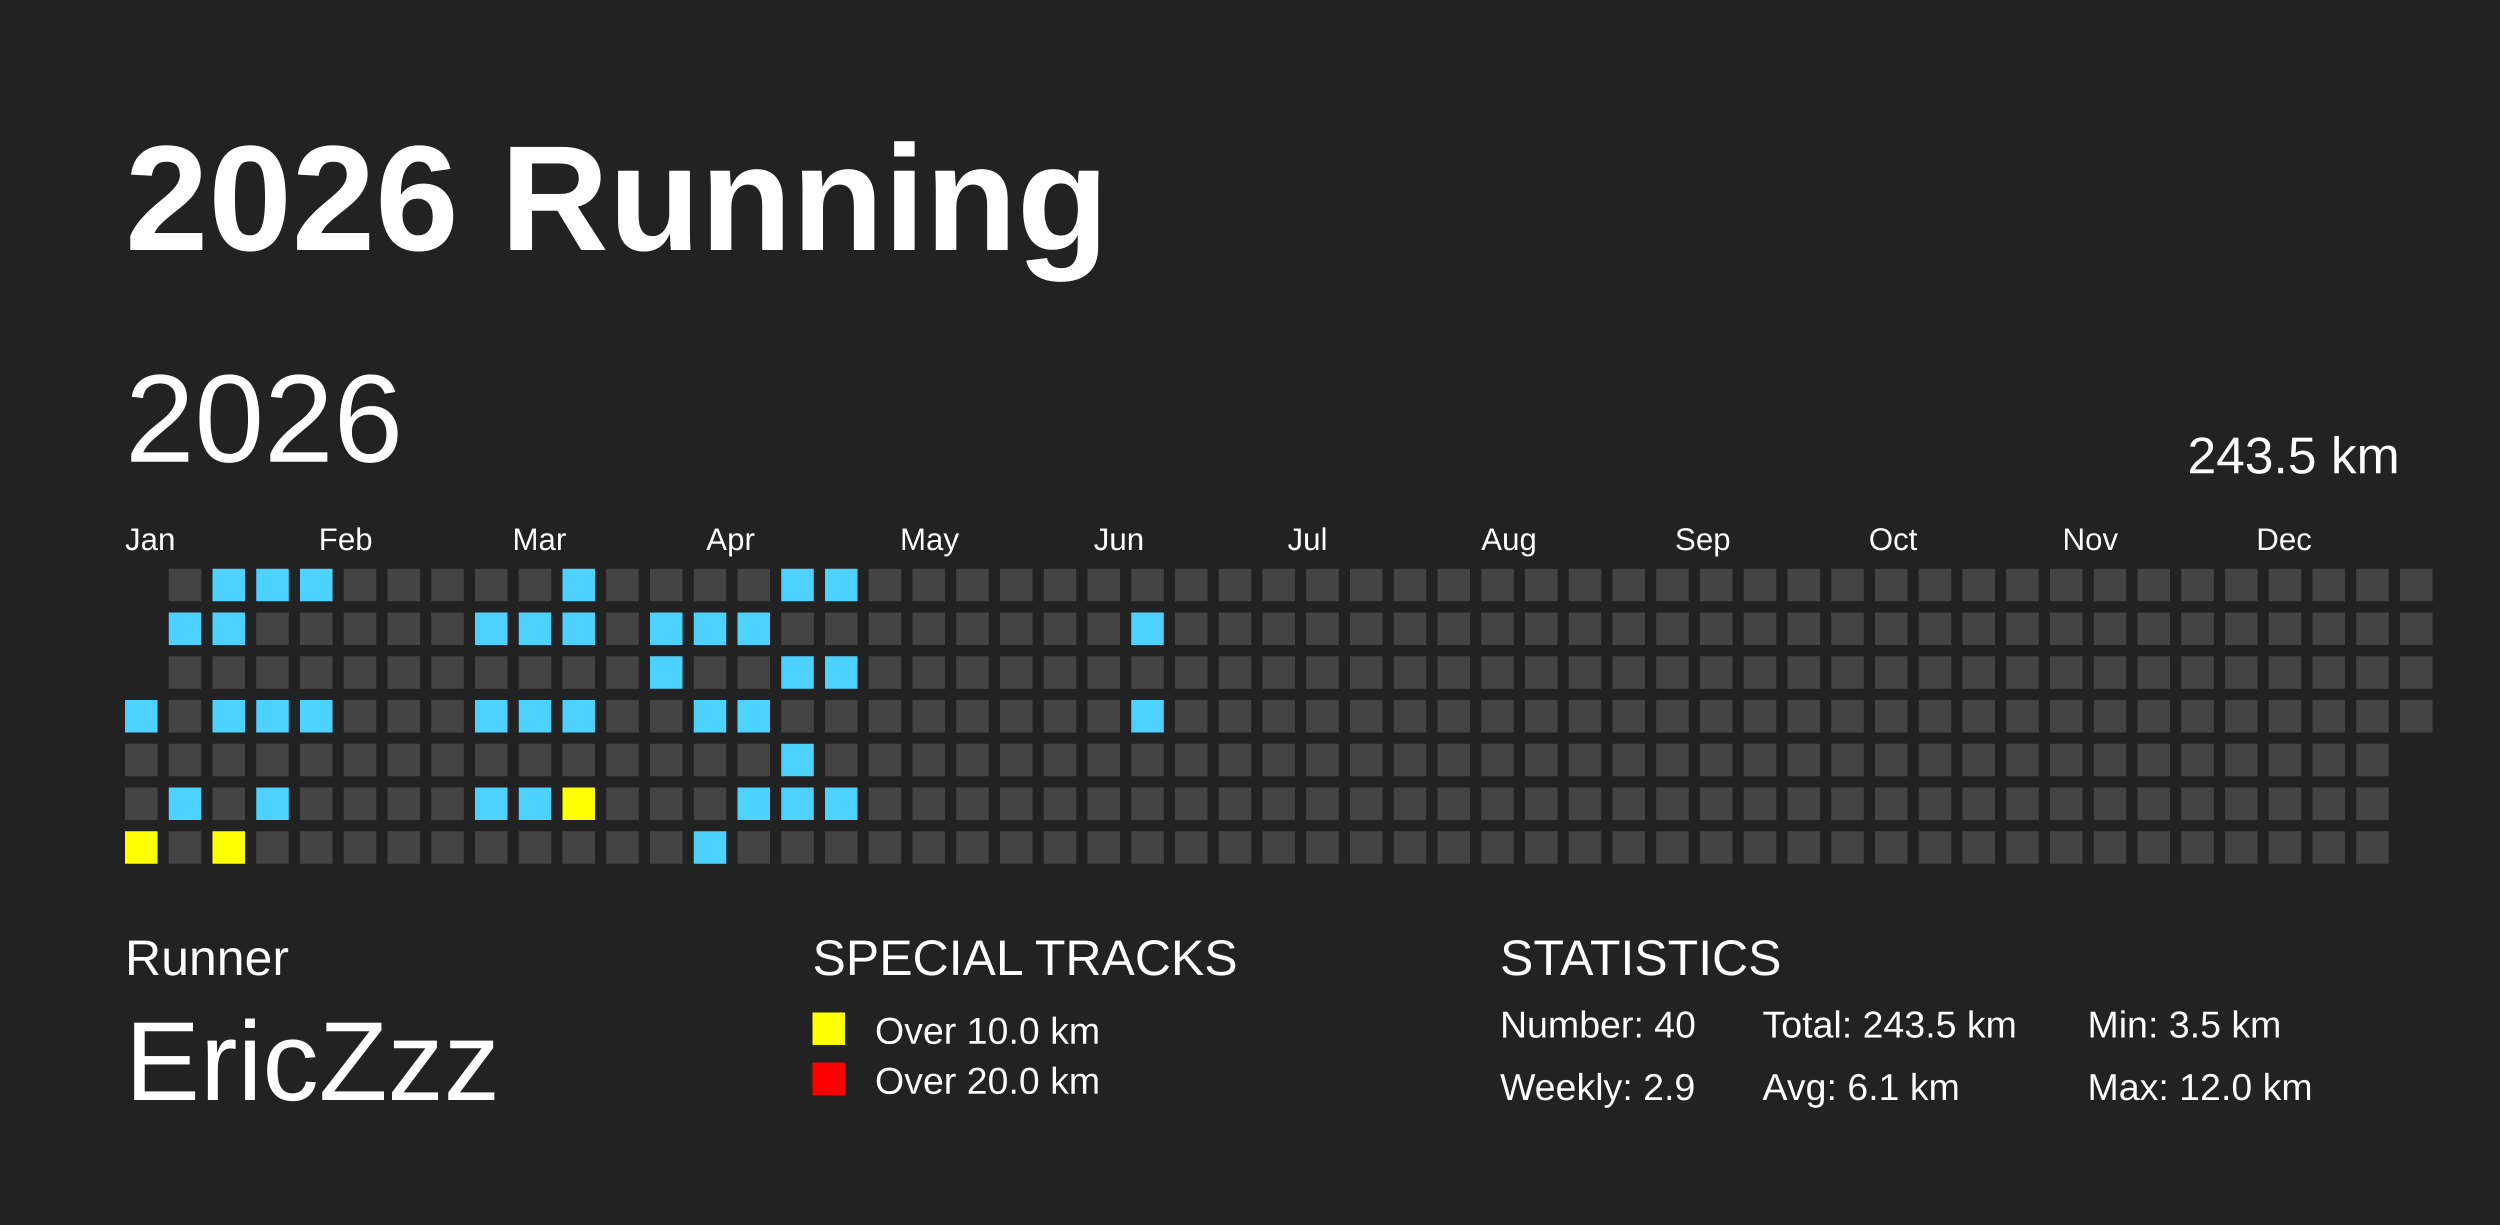
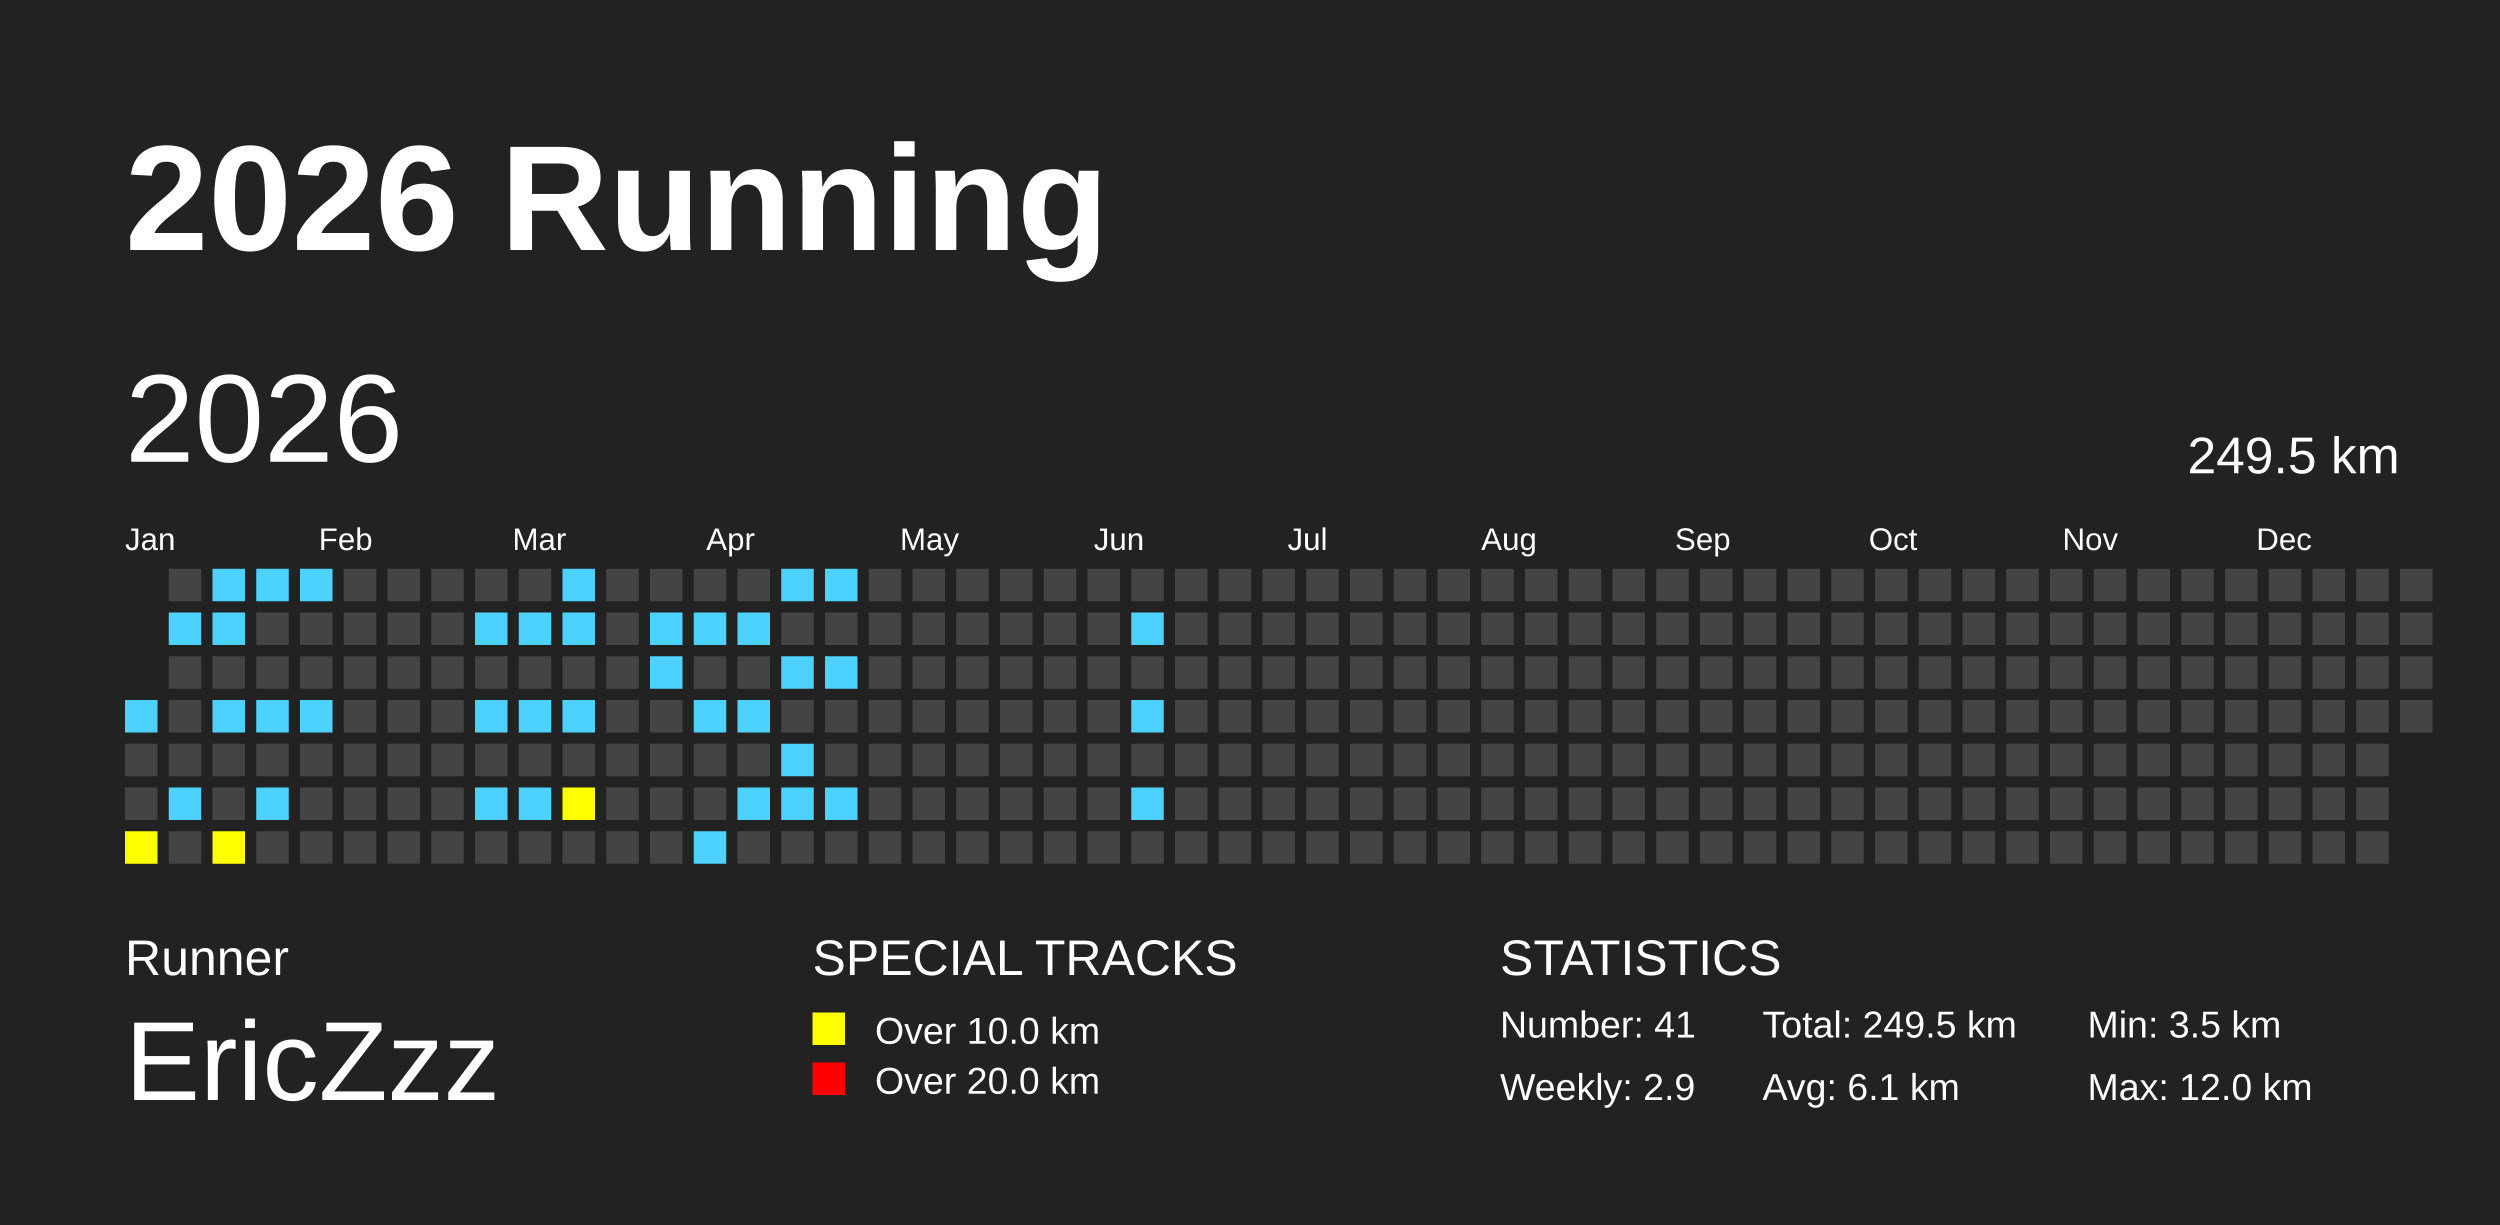
<svg xmlns="http://www.w3.org/2000/svg" baseProfile="full" height="98mm" version="1.1" viewBox="0,0,200,98" width="200mm">
  <defs />
  <rect fill="#222222" height="98" width="200" x="0" y="0" />
  <text fill="#FFFFFF" style="font-size:12px; font-family:Arial; font-weight:bold;" x="10" y="20">2026 Running</text>
  <text fill="#FFFFFF" style="font-size:4px; font-family:Arial" x="10" y="78">Runner</text>
  <text fill="#FFFFFF" style="font-size:9px; font-family:Arial" x="10" y="88">EricZzz</text>
  <text fill="#FFFFFF" style="font-size:4px; font-family:Arial" x="65" y="78">SPECIAL TRACKS</text>
  <rect fill="yellow" height="2.6" width="2.6" x="65" y="81" />
  <text fill="#FFFFFF" style="font-size:3px; font-family:Arial" x="70" y="83.5">Over 10.0 km</text>
  <rect fill="red" height="2.6" width="2.6" x="65" y="85" />
  <text fill="#FFFFFF" style="font-size:3px; font-family:Arial" x="70" y="87.5">Over 20.0 km</text>
  <text fill="#FFFFFF" style="font-size:4px; font-family:Arial" x="120" y="78">STATISTICS</text>
-   <text fill="#FFFFFF" style="font-size:3px; font-family:Arial" x="120" y="83">Number: 40</text>
+   <text fill="#FFFFFF" style="font-size:3px; font-family:Arial" x="120" y="83">Number: 41</text>
  <text fill="#FFFFFF" style="font-size:3px; font-family:Arial" x="120" y="88">Weekly: 2.9</text>
-   <text fill="#FFFFFF" style="font-size:3px; font-family:Arial" x="141" y="83">Total: 243.5 km</text>
+   <text fill="#FFFFFF" style="font-size:3px; font-family:Arial" x="141" y="83">Total: 249.5 km</text>
  <text fill="#FFFFFF" style="font-size:3px; font-family:Arial" x="141" y="88">Avg: 6.1 km</text>
  <text fill="#FFFFFF" style="font-size:3px; font-family:Arial" x="167" y="83">Min: 3.5 km</text>
  <text fill="#FFFFFF" style="font-size:3px; font-family:Arial" x="167" y="88">Max: 12.0 km</text>
  <text dominant-baseline="hanging" fill="#FFFFFF" style="font-size:10.0px; font-family:Arial;" x="10" y="30">2026</text>
-   <text dominant-baseline="hanging" fill="#FFFFFF" style="font-size:4.125px; font-family:Arial;" x="175" y="35">243.5 km</text>
+   <text dominant-baseline="hanging" fill="#FFFFFF" style="font-size:4.125px; font-family:Arial;" x="175" y="35">249.5 km</text>
  <text fill="#FFFFFF" style="font-size:2.5px; font-family:Arial" x="10.0" y="44">Jan</text>
  <text fill="#FFFFFF" style="font-size:2.5px; font-family:Arial" x="25.5" y="44">Feb</text>
  <text fill="#FFFFFF" style="font-size:2.5px; font-family:Arial" x="41.0" y="44">Mar</text>
  <text fill="#FFFFFF" style="font-size:2.5px; font-family:Arial" x="56.5" y="44">Apr</text>
  <text fill="#FFFFFF" style="font-size:2.5px; font-family:Arial" x="72.0" y="44">May</text>
  <text fill="#FFFFFF" style="font-size:2.5px; font-family:Arial" x="87.5" y="44">Jun</text>
  <text fill="#FFFFFF" style="font-size:2.5px; font-family:Arial" x="103.0" y="44">Jul</text>
  <text fill="#FFFFFF" style="font-size:2.5px; font-family:Arial" x="118.5" y="44">Aug</text>
  <text fill="#FFFFFF" style="font-size:2.5px; font-family:Arial" x="134.0" y="44">Sep</text>
  <text fill="#FFFFFF" style="font-size:2.5px; font-family:Arial" x="149.5" y="44">Oct</text>
  <text fill="#FFFFFF" style="font-size:2.5px; font-family:Arial" x="165.0" y="44">Nov</text>
  <text fill="#FFFFFF" style="font-size:2.5px; font-family:Arial" x="180.5" y="44">Dec</text>
  <rect fill="#4DD2FF" height="2.6" width="2.6" x="10.0" y="56.0" />
  <rect fill="#444444" height="2.6" width="2.6" x="10.0" y="59.5" />
  <rect fill="#444444" height="2.6" width="2.6" x="10.0" y="63.0" />
  <rect fill="yellow" height="2.6" width="2.6" x="10.0" y="66.5" />
  <rect fill="#444444" height="2.6" width="2.6" x="13.5" y="45.5" />
  <rect fill="#4DD2FF" height="2.6" width="2.6" x="13.5" y="49.0" />
  <rect fill="#444444" height="2.6" width="2.6" x="13.5" y="52.5" />
  <rect fill="#444444" height="2.6" width="2.6" x="13.5" y="56.0" />
  <rect fill="#444444" height="2.6" width="2.6" x="13.5" y="59.5" />
  <rect fill="#4DD2FF" height="2.6" width="2.6" x="13.5" y="63.0" />
  <rect fill="#444444" height="2.6" width="2.6" x="13.5" y="66.5" />
  <rect fill="#4DD2FF" height="2.6" width="2.6" x="17.0" y="45.5" />
  <rect fill="#4DD2FF" height="2.6" width="2.6" x="17.0" y="49.0" />
  <rect fill="#444444" height="2.6" width="2.6" x="17.0" y="52.5" />
  <rect fill="#4DD2FF" height="2.6" width="2.6" x="17.0" y="56.0" />
  <rect fill="#444444" height="2.6" width="2.6" x="17.0" y="59.5" />
  <rect fill="#444444" height="2.6" width="2.6" x="17.0" y="63.0" />
  <rect fill="yellow" height="2.6" width="2.6" x="17.0" y="66.5" />
  <rect fill="#4DD2FF" height="2.6" width="2.6" x="20.5" y="45.5" />
  <rect fill="#444444" height="2.6" width="2.6" x="20.5" y="49.0" />
  <rect fill="#444444" height="2.6" width="2.6" x="20.5" y="52.5" />
  <rect fill="#4DD2FF" height="2.6" width="2.6" x="20.5" y="56.0" />
  <rect fill="#444444" height="2.6" width="2.6" x="20.5" y="59.5" />
  <rect fill="#4DD2FF" height="2.6" width="2.6" x="20.5" y="63.0" />
  <rect fill="#444444" height="2.6" width="2.6" x="20.5" y="66.5" />
  <rect fill="#4DD2FF" height="2.6" width="2.6" x="24.0" y="45.5" />
  <rect fill="#444444" height="2.6" width="2.6" x="24.0" y="49.0" />
  <rect fill="#444444" height="2.6" width="2.6" x="24.0" y="52.5" />
  <rect fill="#4DD2FF" height="2.6" width="2.6" x="24.0" y="56.0" />
  <rect fill="#444444" height="2.6" width="2.6" x="24.0" y="59.5" />
  <rect fill="#444444" height="2.6" width="2.6" x="24.0" y="63.0" />
  <rect fill="#444444" height="2.6" width="2.6" x="24.0" y="66.5" />
  <rect fill="#444444" height="2.6" width="2.6" x="27.5" y="45.5" />
  <rect fill="#444444" height="2.6" width="2.6" x="27.5" y="49.0" />
  <rect fill="#444444" height="2.6" width="2.6" x="27.5" y="52.5" />
  <rect fill="#444444" height="2.6" width="2.6" x="27.5" y="56.0" />
  <rect fill="#444444" height="2.6" width="2.6" x="27.5" y="59.5" />
  <rect fill="#444444" height="2.6" width="2.6" x="27.5" y="63.0" />
  <rect fill="#444444" height="2.6" width="2.6" x="27.5" y="66.5" />
  <rect fill="#444444" height="2.6" width="2.6" x="31.0" y="45.5" />
  <rect fill="#444444" height="2.6" width="2.6" x="31.0" y="49.0" />
  <rect fill="#444444" height="2.6" width="2.6" x="31.0" y="52.5" />
  <rect fill="#444444" height="2.6" width="2.6" x="31.0" y="56.0" />
  <rect fill="#444444" height="2.6" width="2.6" x="31.0" y="59.5" />
  <rect fill="#444444" height="2.6" width="2.6" x="31.0" y="63.0" />
  <rect fill="#444444" height="2.6" width="2.6" x="31.0" y="66.5" />
  <rect fill="#444444" height="2.6" width="2.6" x="34.5" y="45.5" />
  <rect fill="#444444" height="2.6" width="2.6" x="34.5" y="49.0" />
  <rect fill="#444444" height="2.6" width="2.6" x="34.5" y="52.5" />
  <rect fill="#444444" height="2.6" width="2.6" x="34.5" y="56.0" />
  <rect fill="#444444" height="2.6" width="2.6" x="34.5" y="59.5" />
  <rect fill="#444444" height="2.6" width="2.6" x="34.5" y="63.0" />
  <rect fill="#444444" height="2.6" width="2.6" x="34.5" y="66.5" />
  <rect fill="#444444" height="2.6" width="2.6" x="38.0" y="45.5" />
  <rect fill="#4DD2FF" height="2.6" width="2.6" x="38.0" y="49.0" />
  <rect fill="#444444" height="2.6" width="2.6" x="38.0" y="52.5" />
  <rect fill="#4DD2FF" height="2.6" width="2.6" x="38.0" y="56.0" />
  <rect fill="#444444" height="2.6" width="2.6" x="38.0" y="59.5" />
  <rect fill="#4DD2FF" height="2.6" width="2.6" x="38.0" y="63.0" />
  <rect fill="#444444" height="2.6" width="2.6" x="38.0" y="66.5" />
  <rect fill="#444444" height="2.6" width="2.6" x="41.5" y="45.5" />
  <rect fill="#4DD2FF" height="2.6" width="2.6" x="41.5" y="49.0" />
  <rect fill="#444444" height="2.6" width="2.6" x="41.5" y="52.5" />
  <rect fill="#4DD2FF" height="2.6" width="2.6" x="41.5" y="56.0" />
  <rect fill="#444444" height="2.6" width="2.6" x="41.5" y="59.5" />
  <rect fill="#4DD2FF" height="2.6" width="2.6" x="41.5" y="63.0" />
  <rect fill="#444444" height="2.6" width="2.6" x="41.5" y="66.5" />
  <rect fill="#4DD2FF" height="2.6" width="2.6" x="45.0" y="45.5" />
  <rect fill="#4DD2FF" height="2.6" width="2.6" x="45.0" y="49.0" />
  <rect fill="#444444" height="2.6" width="2.6" x="45.0" y="52.5" />
  <rect fill="#4DD2FF" height="2.6" width="2.6" x="45.0" y="56.0" />
  <rect fill="#444444" height="2.6" width="2.6" x="45.0" y="59.5" />
  <rect fill="yellow" height="2.6" width="2.6" x="45.0" y="63.0" />
  <rect fill="#444444" height="2.6" width="2.6" x="45.0" y="66.5" />
  <rect fill="#444444" height="2.6" width="2.6" x="48.5" y="45.5" />
  <rect fill="#444444" height="2.6" width="2.6" x="48.5" y="49.0" />
  <rect fill="#444444" height="2.6" width="2.6" x="48.5" y="52.5" />
  <rect fill="#444444" height="2.6" width="2.6" x="48.5" y="56.0" />
  <rect fill="#444444" height="2.6" width="2.6" x="48.5" y="59.5" />
  <rect fill="#444444" height="2.6" width="2.6" x="48.5" y="63.0" />
  <rect fill="#444444" height="2.6" width="2.6" x="48.5" y="66.5" />
  <rect fill="#444444" height="2.6" width="2.6" x="52.0" y="45.5" />
  <rect fill="#4DD2FF" height="2.6" width="2.6" x="52.0" y="49.0" />
  <rect fill="#4DD2FF" height="2.6" width="2.6" x="52.0" y="52.5" />
  <rect fill="#444444" height="2.6" width="2.6" x="52.0" y="56.0" />
  <rect fill="#444444" height="2.6" width="2.6" x="52.0" y="59.5" />
  <rect fill="#444444" height="2.6" width="2.6" x="52.0" y="63.0" />
  <rect fill="#444444" height="2.6" width="2.6" x="52.0" y="66.5" />
  <rect fill="#444444" height="2.6" width="2.6" x="55.5" y="45.5" />
  <rect fill="#4DD2FF" height="2.6" width="2.6" x="55.5" y="49.0" />
  <rect fill="#444444" height="2.6" width="2.6" x="55.5" y="52.5" />
  <rect fill="#4DD2FF" height="2.6" width="2.6" x="55.5" y="56.0" />
  <rect fill="#444444" height="2.6" width="2.6" x="55.5" y="59.5" />
  <rect fill="#444444" height="2.6" width="2.6" x="55.5" y="63.0" />
  <rect fill="#4DD2FF" height="2.6" width="2.6" x="55.5" y="66.5" />
  <rect fill="#444444" height="2.6" width="2.6" x="59.0" y="45.5" />
  <rect fill="#4DD2FF" height="2.6" width="2.6" x="59.0" y="49.0" />
  <rect fill="#444444" height="2.6" width="2.6" x="59.0" y="52.5" />
  <rect fill="#4DD2FF" height="2.6" width="2.6" x="59.0" y="56.0" />
  <rect fill="#444444" height="2.6" width="2.6" x="59.0" y="59.5" />
  <rect fill="#4DD2FF" height="2.6" width="2.6" x="59.0" y="63.0" />
  <rect fill="#444444" height="2.6" width="2.6" x="59.0" y="66.5" />
  <rect fill="#4DD2FF" height="2.6" width="2.6" x="62.5" y="45.5" />
  <rect fill="#444444" height="2.6" width="2.6" x="62.5" y="49.0" />
  <rect fill="#4DD2FF" height="2.6" width="2.6" x="62.5" y="52.5" />
  <rect fill="#444444" height="2.6" width="2.6" x="62.5" y="56.0" />
  <rect fill="#4DD2FF" height="2.6" width="2.6" x="62.5" y="59.5" />
  <rect fill="#4DD2FF" height="2.6" width="2.6" x="62.5" y="63.0" />
  <rect fill="#444444" height="2.6" width="2.6" x="62.5" y="66.5" />
  <rect fill="#4DD2FF" height="2.6" width="2.6" x="66.0" y="45.5" />
  <rect fill="#444444" height="2.6" width="2.6" x="66.0" y="49.0" />
  <rect fill="#4DD2FF" height="2.6" width="2.6" x="66.0" y="52.5" />
  <rect fill="#444444" height="2.6" width="2.6" x="66.0" y="56.0" />
  <rect fill="#444444" height="2.6" width="2.6" x="66.0" y="59.5" />
  <rect fill="#4DD2FF" height="2.6" width="2.6" x="66.0" y="63.0" />
  <rect fill="#444444" height="2.6" width="2.6" x="66.0" y="66.5" />
  <rect fill="#444444" height="2.6" width="2.6" x="69.5" y="45.5" />
  <rect fill="#444444" height="2.6" width="2.6" x="69.5" y="49.0" />
  <rect fill="#444444" height="2.6" width="2.6" x="69.5" y="52.5" />
  <rect fill="#444444" height="2.6" width="2.6" x="69.5" y="56.0" />
  <rect fill="#444444" height="2.6" width="2.6" x="69.5" y="59.5" />
  <rect fill="#444444" height="2.6" width="2.6" x="69.5" y="63.0" />
  <rect fill="#444444" height="2.6" width="2.6" x="69.5" y="66.5" />
  <rect fill="#444444" height="2.6" width="2.6" x="73.0" y="45.5" />
  <rect fill="#444444" height="2.6" width="2.6" x="73.0" y="49.0" />
  <rect fill="#444444" height="2.6" width="2.6" x="73.0" y="52.5" />
  <rect fill="#444444" height="2.6" width="2.6" x="73.0" y="56.0" />
  <rect fill="#444444" height="2.6" width="2.6" x="73.0" y="59.5" />
  <rect fill="#444444" height="2.6" width="2.6" x="73.0" y="63.0" />
  <rect fill="#444444" height="2.6" width="2.6" x="73.0" y="66.5" />
  <rect fill="#444444" height="2.6" width="2.6" x="76.5" y="45.5" />
  <rect fill="#444444" height="2.6" width="2.6" x="76.5" y="49.0" />
  <rect fill="#444444" height="2.6" width="2.6" x="76.5" y="52.5" />
  <rect fill="#444444" height="2.6" width="2.6" x="76.5" y="56.0" />
  <rect fill="#444444" height="2.6" width="2.6" x="76.5" y="59.5" />
  <rect fill="#444444" height="2.6" width="2.6" x="76.5" y="63.0" />
  <rect fill="#444444" height="2.6" width="2.6" x="76.5" y="66.5" />
  <rect fill="#444444" height="2.6" width="2.6" x="80.0" y="45.5" />
  <rect fill="#444444" height="2.6" width="2.6" x="80.0" y="49.0" />
  <rect fill="#444444" height="2.6" width="2.6" x="80.0" y="52.5" />
  <rect fill="#444444" height="2.6" width="2.6" x="80.0" y="56.0" />
  <rect fill="#444444" height="2.6" width="2.6" x="80.0" y="59.5" />
  <rect fill="#444444" height="2.6" width="2.6" x="80.0" y="63.0" />
  <rect fill="#444444" height="2.6" width="2.6" x="80.0" y="66.5" />
  <rect fill="#444444" height="2.6" width="2.6" x="83.5" y="45.5" />
  <rect fill="#444444" height="2.6" width="2.6" x="83.5" y="49.0" />
  <rect fill="#444444" height="2.6" width="2.6" x="83.5" y="52.5" />
  <rect fill="#444444" height="2.6" width="2.6" x="83.5" y="56.0" />
  <rect fill="#444444" height="2.6" width="2.6" x="83.5" y="59.5" />
  <rect fill="#444444" height="2.6" width="2.6" x="83.5" y="63.0" />
  <rect fill="#444444" height="2.6" width="2.6" x="83.5" y="66.5" />
  <rect fill="#444444" height="2.6" width="2.6" x="87.0" y="45.5" />
  <rect fill="#444444" height="2.6" width="2.6" x="87.0" y="49.0" />
  <rect fill="#444444" height="2.6" width="2.6" x="87.0" y="52.5" />
  <rect fill="#444444" height="2.6" width="2.6" x="87.0" y="56.0" />
  <rect fill="#444444" height="2.6" width="2.6" x="87.0" y="59.5" />
  <rect fill="#444444" height="2.6" width="2.6" x="87.0" y="63.0" />
  <rect fill="#444444" height="2.6" width="2.6" x="87.0" y="66.5" />
  <rect fill="#444444" height="2.6" width="2.6" x="90.5" y="45.5" />
  <rect fill="#4DD2FF" height="2.6" width="2.6" x="90.5" y="49.0" />
  <rect fill="#444444" height="2.6" width="2.6" x="90.5" y="52.5" />
  <rect fill="#4DD2FF" height="2.6" width="2.6" x="90.5" y="56.0" />
  <rect fill="#444444" height="2.6" width="2.6" x="90.5" y="59.5" />
-   <rect fill="#444444" height="2.6" width="2.6" x="90.5" y="63.0" />
+   <rect fill="#4DD2FF" height="2.6" width="2.6" x="90.5" y="63.0" />
  <rect fill="#444444" height="2.6" width="2.6" x="90.5" y="66.5" />
  <rect fill="#444444" height="2.6" width="2.6" x="94.0" y="45.5" />
  <rect fill="#444444" height="2.6" width="2.6" x="94.0" y="49.0" />
  <rect fill="#444444" height="2.6" width="2.6" x="94.0" y="52.5" />
  <rect fill="#444444" height="2.6" width="2.6" x="94.0" y="56.0" />
  <rect fill="#444444" height="2.6" width="2.6" x="94.0" y="59.5" />
  <rect fill="#444444" height="2.6" width="2.6" x="94.0" y="63.0" />
  <rect fill="#444444" height="2.6" width="2.6" x="94.0" y="66.5" />
  <rect fill="#444444" height="2.6" width="2.6" x="97.5" y="45.5" />
  <rect fill="#444444" height="2.6" width="2.6" x="97.5" y="49.0" />
  <rect fill="#444444" height="2.6" width="2.6" x="97.5" y="52.5" />
  <rect fill="#444444" height="2.6" width="2.6" x="97.5" y="56.0" />
  <rect fill="#444444" height="2.6" width="2.6" x="97.5" y="59.5" />
  <rect fill="#444444" height="2.6" width="2.6" x="97.5" y="63.0" />
  <rect fill="#444444" height="2.6" width="2.6" x="97.5" y="66.5" />
  <rect fill="#444444" height="2.6" width="2.6" x="101.0" y="45.5" />
  <rect fill="#444444" height="2.6" width="2.6" x="101.0" y="49.0" />
  <rect fill="#444444" height="2.6" width="2.6" x="101.0" y="52.5" />
  <rect fill="#444444" height="2.6" width="2.6" x="101.0" y="56.0" />
  <rect fill="#444444" height="2.6" width="2.6" x="101.0" y="59.5" />
  <rect fill="#444444" height="2.6" width="2.6" x="101.0" y="63.0" />
  <rect fill="#444444" height="2.6" width="2.6" x="101.0" y="66.5" />
  <rect fill="#444444" height="2.6" width="2.6" x="104.5" y="45.5" />
  <rect fill="#444444" height="2.6" width="2.6" x="104.5" y="49.0" />
  <rect fill="#444444" height="2.6" width="2.6" x="104.5" y="52.5" />
  <rect fill="#444444" height="2.6" width="2.6" x="104.5" y="56.0" />
  <rect fill="#444444" height="2.6" width="2.6" x="104.5" y="59.5" />
  <rect fill="#444444" height="2.6" width="2.6" x="104.5" y="63.0" />
  <rect fill="#444444" height="2.6" width="2.6" x="104.5" y="66.5" />
  <rect fill="#444444" height="2.6" width="2.6" x="108.0" y="45.5" />
  <rect fill="#444444" height="2.6" width="2.6" x="108.0" y="49.0" />
  <rect fill="#444444" height="2.6" width="2.6" x="108.0" y="52.5" />
  <rect fill="#444444" height="2.6" width="2.6" x="108.0" y="56.0" />
  <rect fill="#444444" height="2.6" width="2.6" x="108.0" y="59.5" />
  <rect fill="#444444" height="2.6" width="2.6" x="108.0" y="63.0" />
  <rect fill="#444444" height="2.6" width="2.6" x="108.0" y="66.5" />
  <rect fill="#444444" height="2.6" width="2.6" x="111.5" y="45.5" />
  <rect fill="#444444" height="2.6" width="2.6" x="111.5" y="49.0" />
  <rect fill="#444444" height="2.6" width="2.6" x="111.5" y="52.5" />
  <rect fill="#444444" height="2.6" width="2.6" x="111.5" y="56.0" />
  <rect fill="#444444" height="2.6" width="2.6" x="111.5" y="59.5" />
  <rect fill="#444444" height="2.6" width="2.6" x="111.5" y="63.0" />
  <rect fill="#444444" height="2.6" width="2.6" x="111.5" y="66.5" />
  <rect fill="#444444" height="2.6" width="2.6" x="115.0" y="45.5" />
  <rect fill="#444444" height="2.6" width="2.6" x="115.0" y="49.0" />
  <rect fill="#444444" height="2.6" width="2.6" x="115.0" y="52.5" />
  <rect fill="#444444" height="2.6" width="2.6" x="115.0" y="56.0" />
  <rect fill="#444444" height="2.6" width="2.6" x="115.0" y="59.5" />
  <rect fill="#444444" height="2.6" width="2.6" x="115.0" y="63.0" />
  <rect fill="#444444" height="2.6" width="2.6" x="115.0" y="66.5" />
  <rect fill="#444444" height="2.6" width="2.6" x="118.5" y="45.5" />
  <rect fill="#444444" height="2.6" width="2.6" x="118.5" y="49.0" />
  <rect fill="#444444" height="2.6" width="2.6" x="118.5" y="52.5" />
  <rect fill="#444444" height="2.6" width="2.6" x="118.5" y="56.0" />
  <rect fill="#444444" height="2.6" width="2.6" x="118.5" y="59.5" />
  <rect fill="#444444" height="2.6" width="2.6" x="118.5" y="63.0" />
  <rect fill="#444444" height="2.6" width="2.6" x="118.5" y="66.5" />
  <rect fill="#444444" height="2.6" width="2.6" x="122.0" y="45.5" />
  <rect fill="#444444" height="2.6" width="2.6" x="122.0" y="49.0" />
  <rect fill="#444444" height="2.6" width="2.6" x="122.0" y="52.5" />
  <rect fill="#444444" height="2.6" width="2.6" x="122.0" y="56.0" />
  <rect fill="#444444" height="2.6" width="2.6" x="122.0" y="59.5" />
  <rect fill="#444444" height="2.6" width="2.6" x="122.0" y="63.0" />
  <rect fill="#444444" height="2.6" width="2.6" x="122.0" y="66.5" />
  <rect fill="#444444" height="2.6" width="2.6" x="125.5" y="45.5" />
  <rect fill="#444444" height="2.6" width="2.6" x="125.5" y="49.0" />
  <rect fill="#444444" height="2.6" width="2.6" x="125.5" y="52.5" />
  <rect fill="#444444" height="2.6" width="2.6" x="125.5" y="56.0" />
  <rect fill="#444444" height="2.6" width="2.6" x="125.5" y="59.5" />
  <rect fill="#444444" height="2.6" width="2.6" x="125.5" y="63.0" />
  <rect fill="#444444" height="2.6" width="2.6" x="125.5" y="66.5" />
  <rect fill="#444444" height="2.6" width="2.6" x="129.0" y="45.5" />
  <rect fill="#444444" height="2.6" width="2.6" x="129.0" y="49.0" />
  <rect fill="#444444" height="2.6" width="2.6" x="129.0" y="52.5" />
  <rect fill="#444444" height="2.6" width="2.6" x="129.0" y="56.0" />
  <rect fill="#444444" height="2.6" width="2.6" x="129.0" y="59.5" />
  <rect fill="#444444" height="2.6" width="2.6" x="129.0" y="63.0" />
  <rect fill="#444444" height="2.6" width="2.6" x="129.0" y="66.5" />
  <rect fill="#444444" height="2.6" width="2.6" x="132.5" y="45.5" />
  <rect fill="#444444" height="2.6" width="2.6" x="132.5" y="49.0" />
  <rect fill="#444444" height="2.6" width="2.6" x="132.5" y="52.5" />
  <rect fill="#444444" height="2.6" width="2.6" x="132.5" y="56.0" />
  <rect fill="#444444" height="2.6" width="2.6" x="132.5" y="59.5" />
  <rect fill="#444444" height="2.6" width="2.6" x="132.5" y="63.0" />
  <rect fill="#444444" height="2.6" width="2.6" x="132.5" y="66.5" />
  <rect fill="#444444" height="2.6" width="2.6" x="136.0" y="45.5" />
  <rect fill="#444444" height="2.6" width="2.6" x="136.0" y="49.0" />
  <rect fill="#444444" height="2.6" width="2.6" x="136.0" y="52.5" />
  <rect fill="#444444" height="2.6" width="2.6" x="136.0" y="56.0" />
  <rect fill="#444444" height="2.6" width="2.6" x="136.0" y="59.5" />
  <rect fill="#444444" height="2.6" width="2.6" x="136.0" y="63.0" />
  <rect fill="#444444" height="2.6" width="2.6" x="136.0" y="66.5" />
  <rect fill="#444444" height="2.6" width="2.6" x="139.5" y="45.5" />
  <rect fill="#444444" height="2.6" width="2.6" x="139.5" y="49.0" />
  <rect fill="#444444" height="2.6" width="2.6" x="139.5" y="52.5" />
  <rect fill="#444444" height="2.6" width="2.6" x="139.5" y="56.0" />
  <rect fill="#444444" height="2.6" width="2.6" x="139.5" y="59.5" />
  <rect fill="#444444" height="2.6" width="2.6" x="139.5" y="63.0" />
  <rect fill="#444444" height="2.6" width="2.6" x="139.5" y="66.5" />
  <rect fill="#444444" height="2.6" width="2.6" x="143.0" y="45.5" />
  <rect fill="#444444" height="2.6" width="2.6" x="143.0" y="49.0" />
  <rect fill="#444444" height="2.6" width="2.6" x="143.0" y="52.5" />
  <rect fill="#444444" height="2.6" width="2.6" x="143.0" y="56.0" />
  <rect fill="#444444" height="2.6" width="2.6" x="143.0" y="59.5" />
  <rect fill="#444444" height="2.6" width="2.6" x="143.0" y="63.0" />
  <rect fill="#444444" height="2.6" width="2.6" x="143.0" y="66.5" />
  <rect fill="#444444" height="2.6" width="2.6" x="146.5" y="45.5" />
  <rect fill="#444444" height="2.6" width="2.6" x="146.5" y="49.0" />
  <rect fill="#444444" height="2.6" width="2.6" x="146.5" y="52.5" />
  <rect fill="#444444" height="2.6" width="2.6" x="146.5" y="56.0" />
  <rect fill="#444444" height="2.6" width="2.6" x="146.5" y="59.5" />
  <rect fill="#444444" height="2.6" width="2.6" x="146.5" y="63.0" />
  <rect fill="#444444" height="2.6" width="2.6" x="146.5" y="66.5" />
  <rect fill="#444444" height="2.6" width="2.6" x="150.0" y="45.5" />
  <rect fill="#444444" height="2.6" width="2.6" x="150.0" y="49.0" />
  <rect fill="#444444" height="2.6" width="2.6" x="150.0" y="52.5" />
  <rect fill="#444444" height="2.6" width="2.6" x="150.0" y="56.0" />
  <rect fill="#444444" height="2.6" width="2.6" x="150.0" y="59.5" />
  <rect fill="#444444" height="2.6" width="2.6" x="150.0" y="63.0" />
  <rect fill="#444444" height="2.6" width="2.6" x="150.0" y="66.5" />
  <rect fill="#444444" height="2.6" width="2.6" x="153.5" y="45.5" />
  <rect fill="#444444" height="2.6" width="2.6" x="153.5" y="49.0" />
  <rect fill="#444444" height="2.6" width="2.6" x="153.5" y="52.5" />
  <rect fill="#444444" height="2.6" width="2.6" x="153.5" y="56.0" />
  <rect fill="#444444" height="2.6" width="2.6" x="153.5" y="59.5" />
  <rect fill="#444444" height="2.6" width="2.6" x="153.5" y="63.0" />
  <rect fill="#444444" height="2.6" width="2.6" x="153.5" y="66.5" />
  <rect fill="#444444" height="2.6" width="2.6" x="157.0" y="45.5" />
  <rect fill="#444444" height="2.6" width="2.6" x="157.0" y="49.0" />
  <rect fill="#444444" height="2.6" width="2.6" x="157.0" y="52.5" />
  <rect fill="#444444" height="2.6" width="2.6" x="157.0" y="56.0" />
  <rect fill="#444444" height="2.6" width="2.6" x="157.0" y="59.5" />
  <rect fill="#444444" height="2.6" width="2.6" x="157.0" y="63.0" />
  <rect fill="#444444" height="2.6" width="2.6" x="157.0" y="66.5" />
  <rect fill="#444444" height="2.6" width="2.6" x="160.5" y="45.5" />
  <rect fill="#444444" height="2.6" width="2.6" x="160.5" y="49.0" />
  <rect fill="#444444" height="2.6" width="2.6" x="160.5" y="52.5" />
  <rect fill="#444444" height="2.6" width="2.6" x="160.5" y="56.0" />
  <rect fill="#444444" height="2.6" width="2.6" x="160.5" y="59.5" />
  <rect fill="#444444" height="2.6" width="2.6" x="160.5" y="63.0" />
  <rect fill="#444444" height="2.6" width="2.6" x="160.5" y="66.5" />
  <rect fill="#444444" height="2.6" width="2.6" x="164.0" y="45.5" />
  <rect fill="#444444" height="2.6" width="2.6" x="164.0" y="49.0" />
  <rect fill="#444444" height="2.6" width="2.6" x="164.0" y="52.5" />
  <rect fill="#444444" height="2.6" width="2.6" x="164.0" y="56.0" />
  <rect fill="#444444" height="2.6" width="2.6" x="164.0" y="59.5" />
  <rect fill="#444444" height="2.6" width="2.6" x="164.0" y="63.0" />
  <rect fill="#444444" height="2.6" width="2.6" x="164.0" y="66.5" />
  <rect fill="#444444" height="2.6" width="2.6" x="167.5" y="45.5" />
  <rect fill="#444444" height="2.6" width="2.6" x="167.5" y="49.0" />
  <rect fill="#444444" height="2.6" width="2.6" x="167.5" y="52.5" />
  <rect fill="#444444" height="2.6" width="2.6" x="167.5" y="56.0" />
  <rect fill="#444444" height="2.6" width="2.6" x="167.5" y="59.5" />
  <rect fill="#444444" height="2.6" width="2.6" x="167.5" y="63.0" />
  <rect fill="#444444" height="2.6" width="2.6" x="167.5" y="66.5" />
  <rect fill="#444444" height="2.6" width="2.6" x="171.0" y="45.5" />
  <rect fill="#444444" height="2.6" width="2.6" x="171.0" y="49.0" />
  <rect fill="#444444" height="2.6" width="2.6" x="171.0" y="52.5" />
  <rect fill="#444444" height="2.6" width="2.6" x="171.0" y="56.0" />
  <rect fill="#444444" height="2.6" width="2.6" x="171.0" y="59.5" />
  <rect fill="#444444" height="2.6" width="2.6" x="171.0" y="63.0" />
  <rect fill="#444444" height="2.6" width="2.6" x="171.0" y="66.5" />
  <rect fill="#444444" height="2.6" width="2.6" x="174.5" y="45.5" />
  <rect fill="#444444" height="2.6" width="2.6" x="174.5" y="49.0" />
  <rect fill="#444444" height="2.6" width="2.6" x="174.5" y="52.5" />
  <rect fill="#444444" height="2.6" width="2.6" x="174.5" y="56.0" />
  <rect fill="#444444" height="2.6" width="2.6" x="174.5" y="59.5" />
  <rect fill="#444444" height="2.6" width="2.6" x="174.5" y="63.0" />
  <rect fill="#444444" height="2.6" width="2.6" x="174.5" y="66.5" />
  <rect fill="#444444" height="2.6" width="2.6" x="178.0" y="45.5" />
  <rect fill="#444444" height="2.6" width="2.6" x="178.0" y="49.0" />
  <rect fill="#444444" height="2.6" width="2.6" x="178.0" y="52.5" />
  <rect fill="#444444" height="2.6" width="2.6" x="178.0" y="56.0" />
  <rect fill="#444444" height="2.6" width="2.6" x="178.0" y="59.5" />
  <rect fill="#444444" height="2.6" width="2.6" x="178.0" y="63.0" />
  <rect fill="#444444" height="2.6" width="2.6" x="178.0" y="66.5" />
  <rect fill="#444444" height="2.6" width="2.6" x="181.5" y="45.5" />
  <rect fill="#444444" height="2.6" width="2.6" x="181.5" y="49.0" />
  <rect fill="#444444" height="2.6" width="2.6" x="181.5" y="52.5" />
  <rect fill="#444444" height="2.6" width="2.6" x="181.5" y="56.0" />
  <rect fill="#444444" height="2.6" width="2.6" x="181.5" y="59.5" />
  <rect fill="#444444" height="2.6" width="2.6" x="181.5" y="63.0" />
  <rect fill="#444444" height="2.6" width="2.6" x="181.5" y="66.5" />
  <rect fill="#444444" height="2.6" width="2.6" x="185.0" y="45.5" />
  <rect fill="#444444" height="2.6" width="2.6" x="185.0" y="49.0" />
  <rect fill="#444444" height="2.6" width="2.6" x="185.0" y="52.5" />
  <rect fill="#444444" height="2.6" width="2.6" x="185.0" y="56.0" />
  <rect fill="#444444" height="2.6" width="2.6" x="185.0" y="59.5" />
  <rect fill="#444444" height="2.6" width="2.6" x="185.0" y="63.0" />
  <rect fill="#444444" height="2.6" width="2.6" x="185.0" y="66.5" />
  <rect fill="#444444" height="2.6" width="2.6" x="188.5" y="45.5" />
  <rect fill="#444444" height="2.6" width="2.6" x="188.5" y="49.0" />
  <rect fill="#444444" height="2.6" width="2.6" x="188.5" y="52.5" />
  <rect fill="#444444" height="2.6" width="2.6" x="188.5" y="56.0" />
  <rect fill="#444444" height="2.6" width="2.6" x="188.5" y="59.5" />
  <rect fill="#444444" height="2.6" width="2.6" x="188.5" y="63.0" />
  <rect fill="#444444" height="2.6" width="2.6" x="188.5" y="66.5" />
  <rect fill="#444444" height="2.6" width="2.6" x="192.0" y="45.5" />
  <rect fill="#444444" height="2.6" width="2.6" x="192.0" y="49.0" />
  <rect fill="#444444" height="2.6" width="2.6" x="192.0" y="52.5" />
  <rect fill="#444444" height="2.6" width="2.6" x="192.0" y="56.0" />
</svg>
